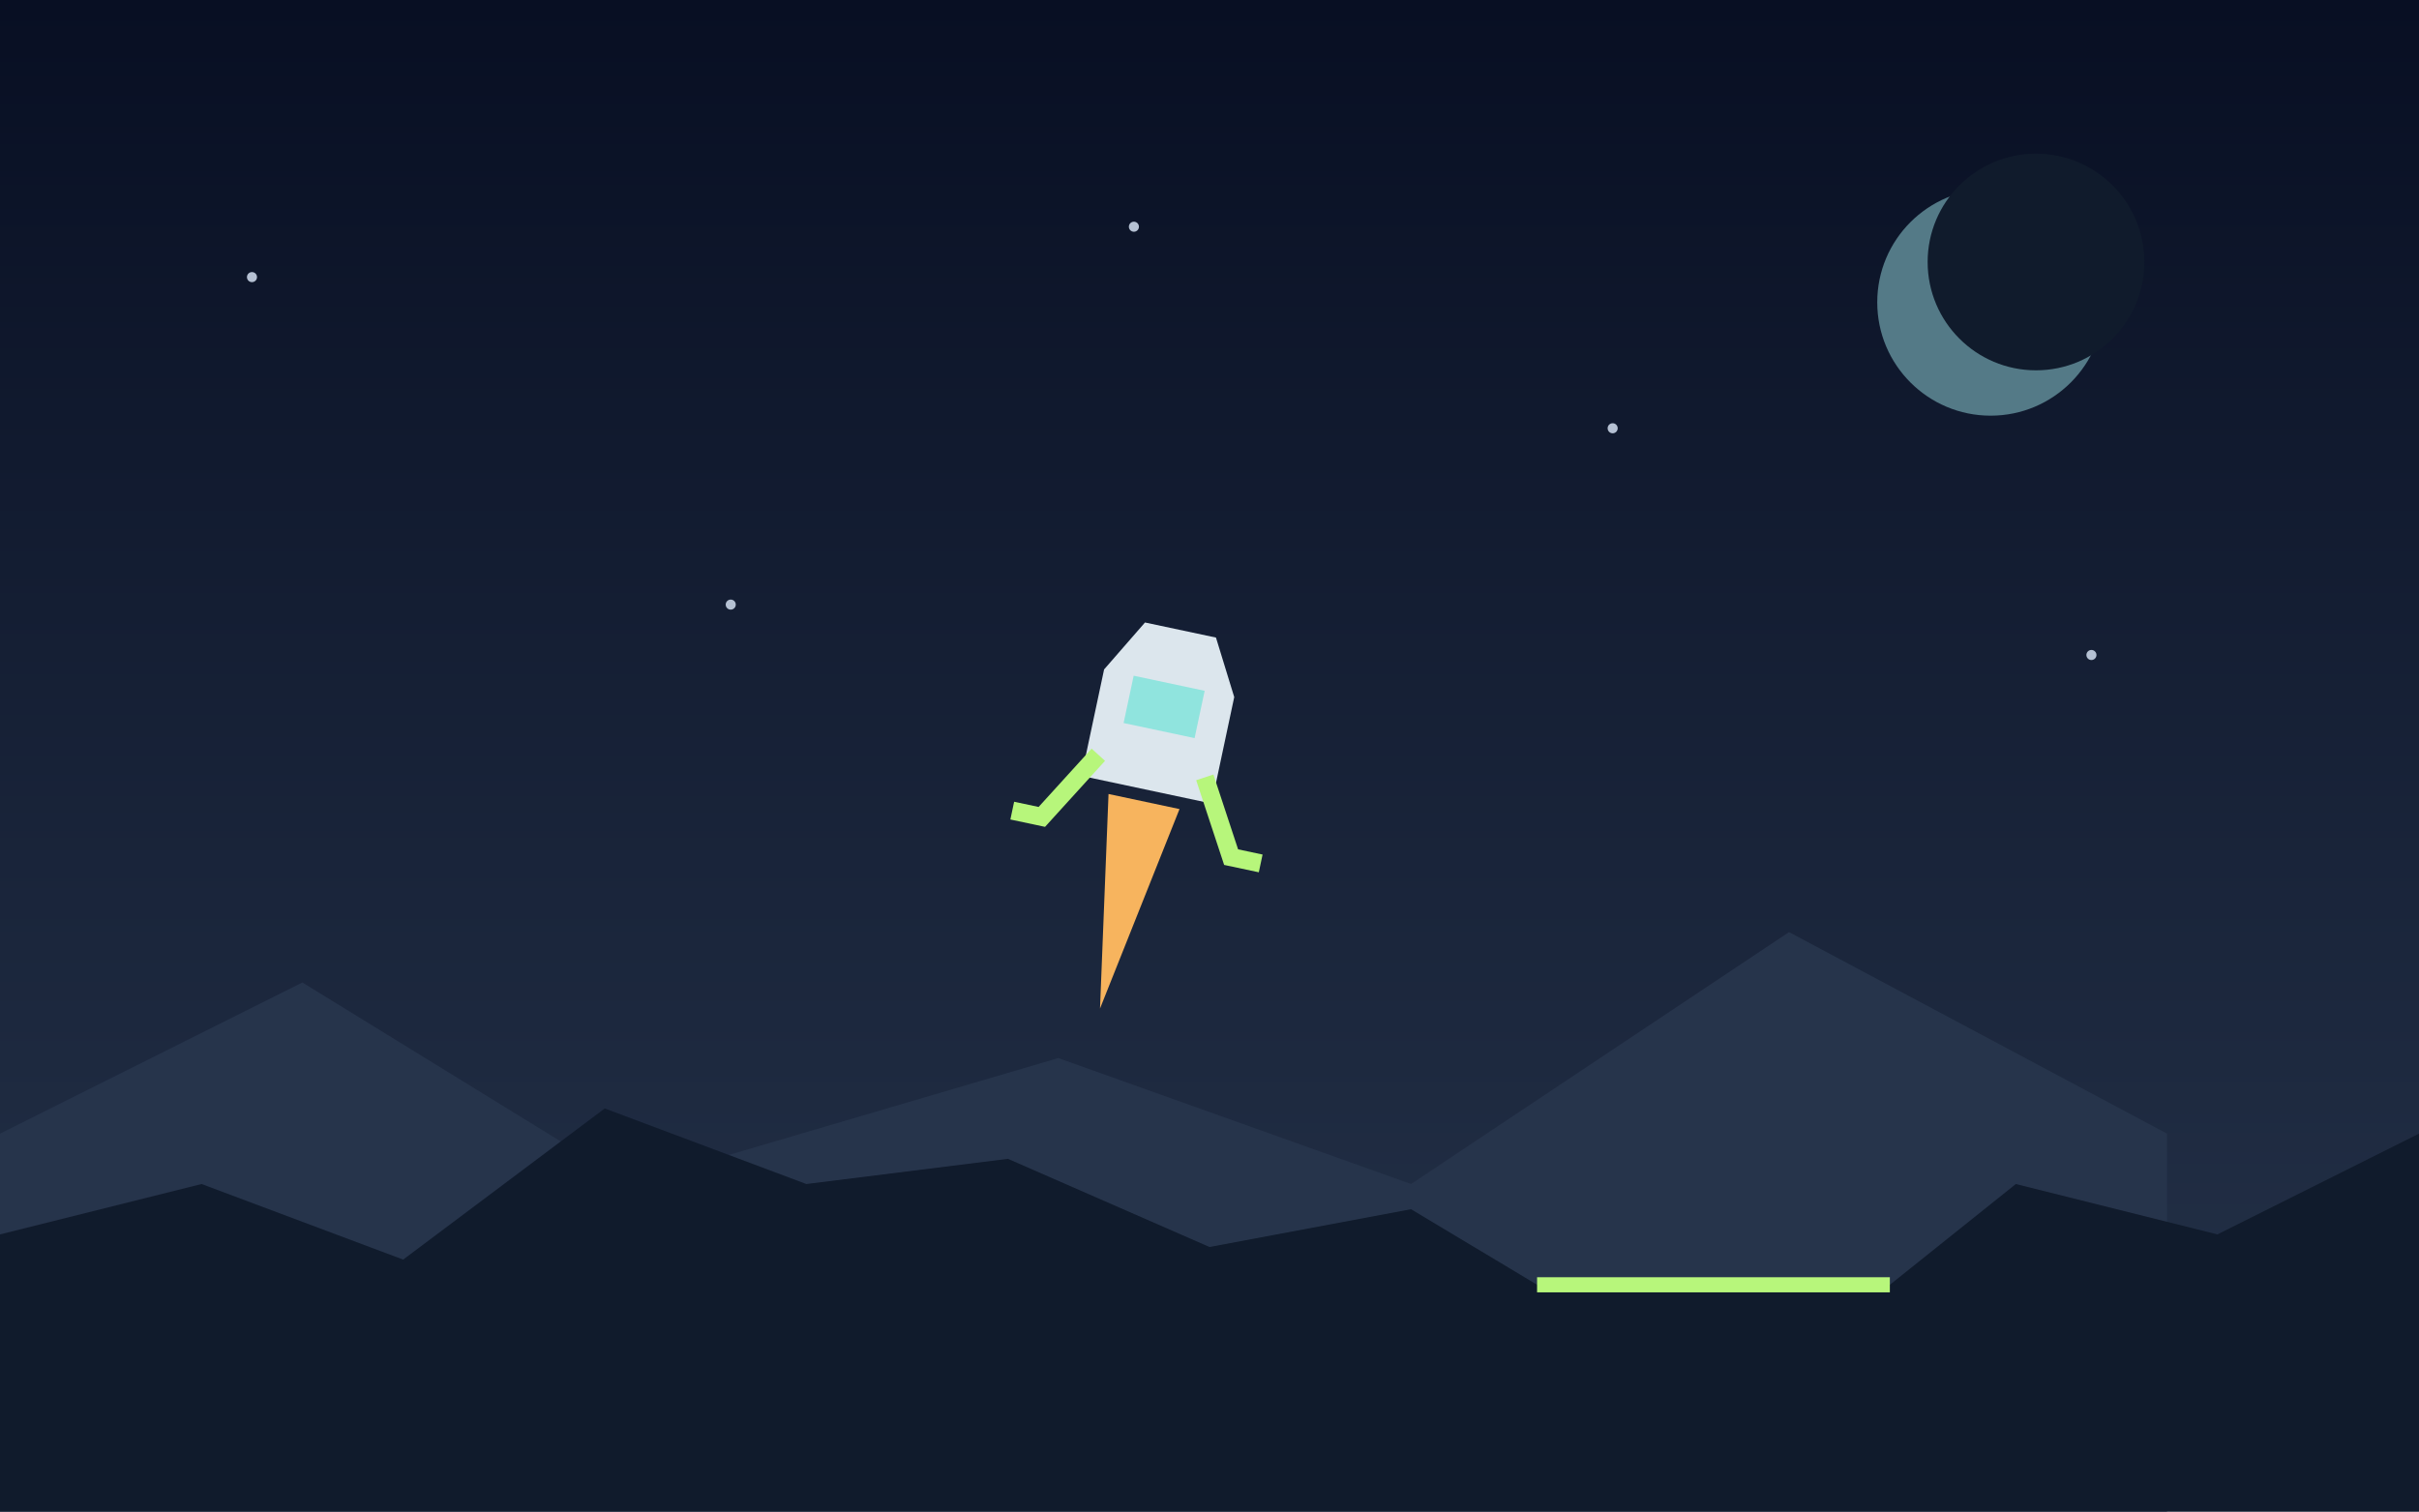
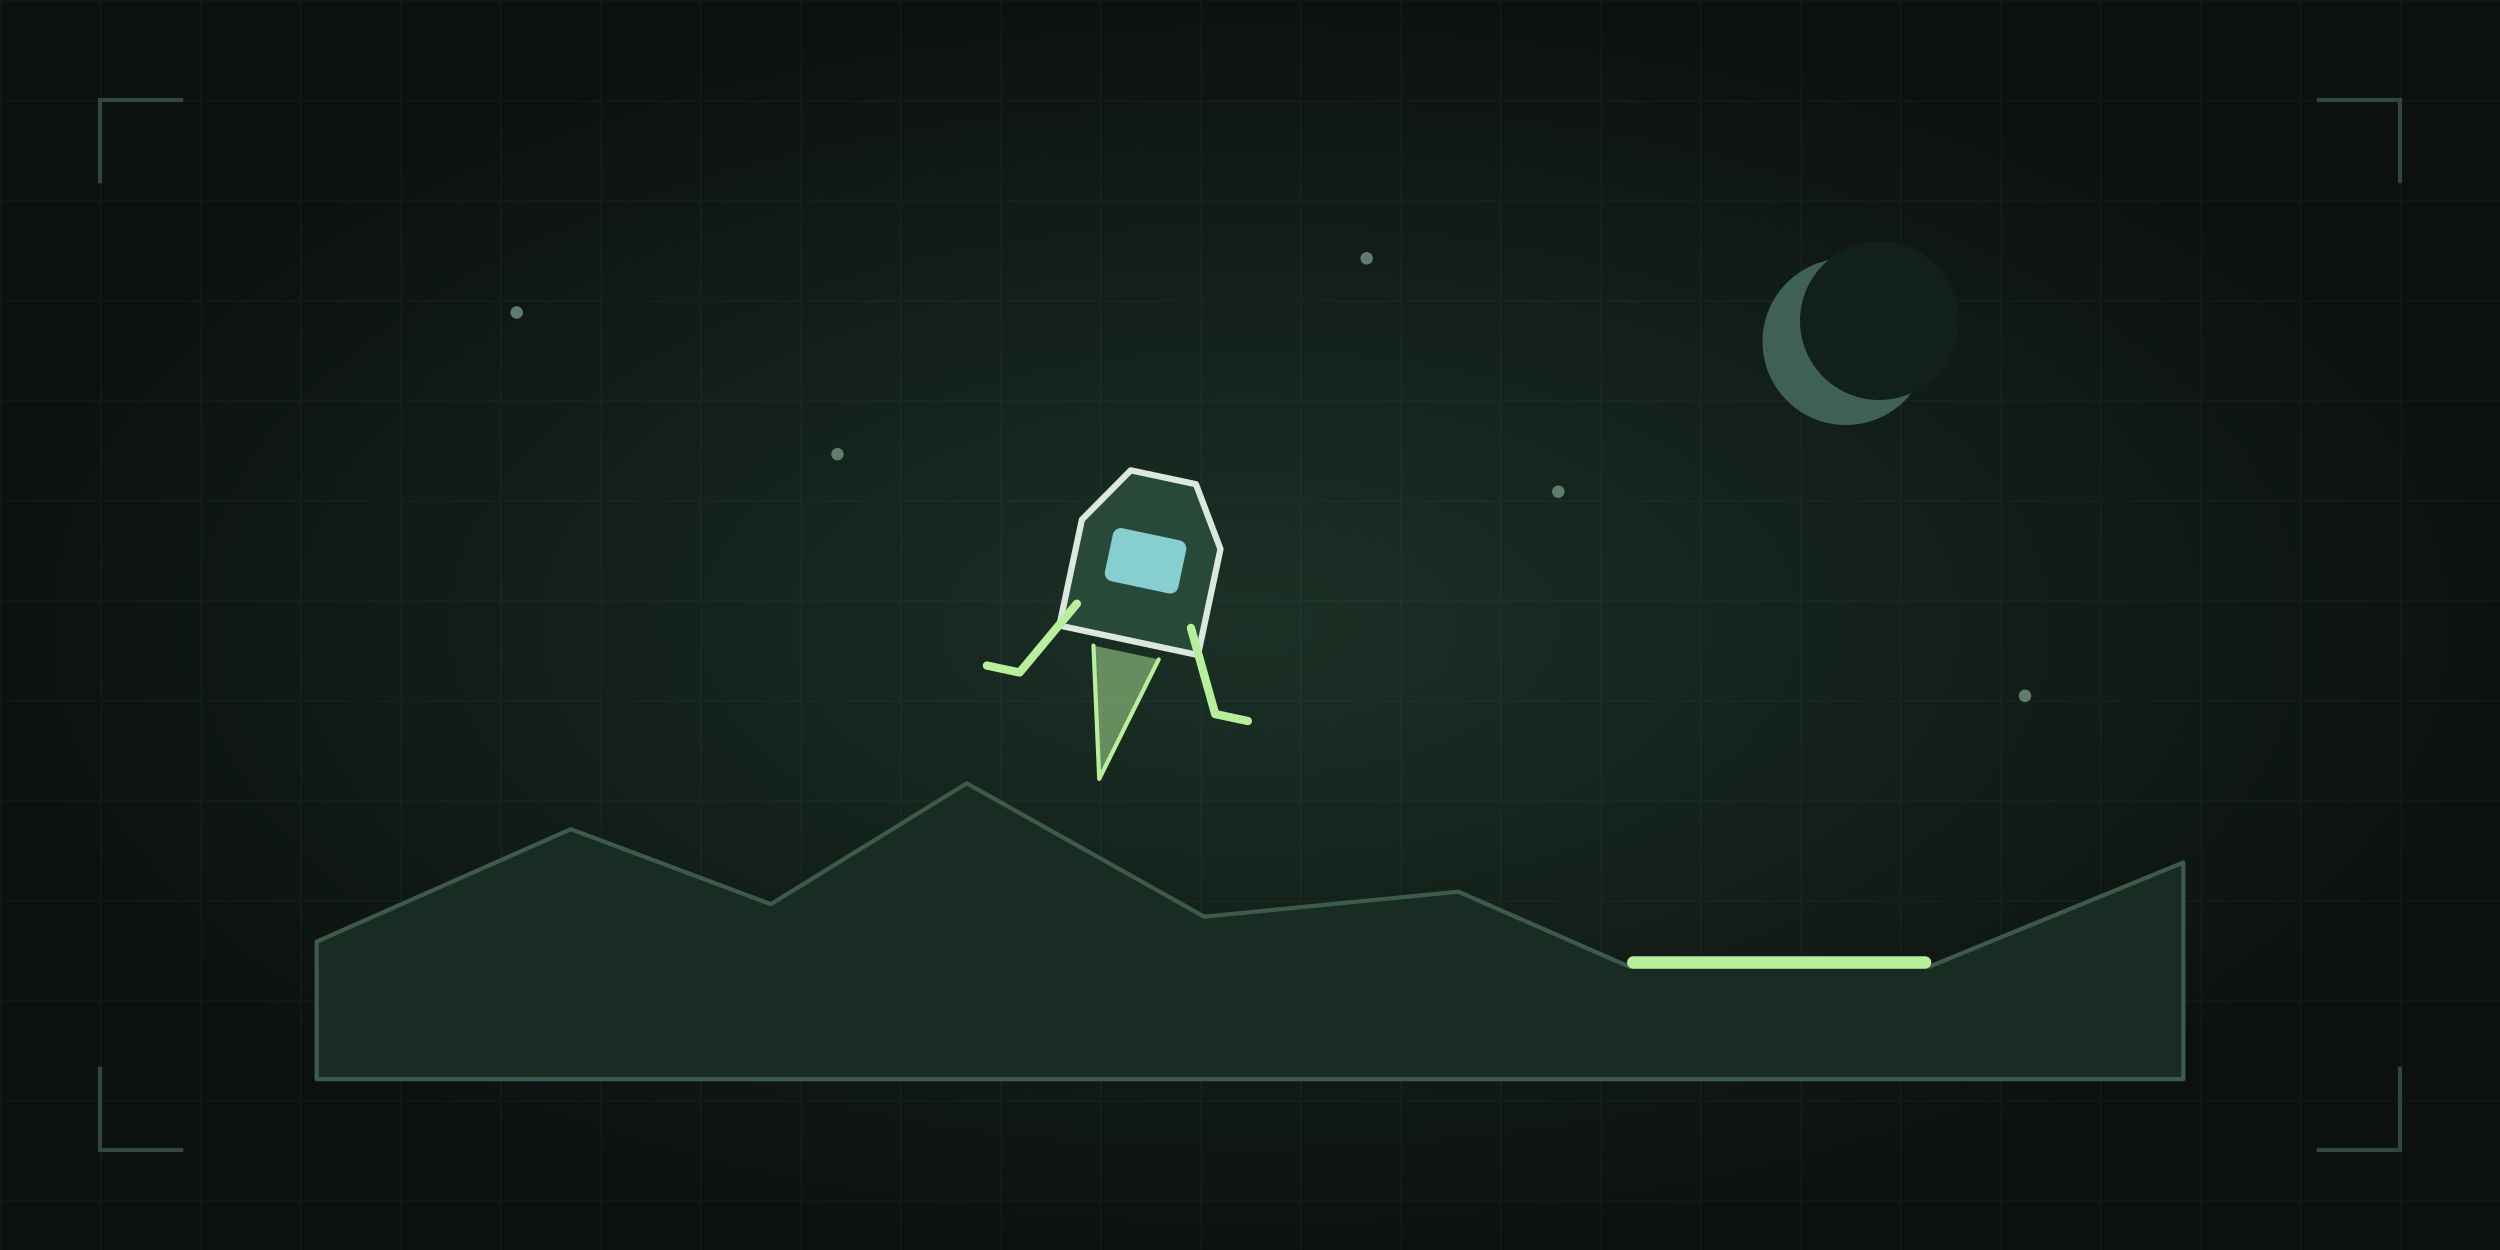
- <svg xmlns="http://www.w3.org/2000/svg" viewBox="0 0 960 600">
+ <svg xmlns="http://www.w3.org/2000/svg" width="600" height="300" viewBox="0 0 600 300" fill="none">
  <defs>
-     <linearGradient id="sky" x2="0" y2="1">
-       <stop stop-color="#080f23" />
-       <stop offset="1" stop-color="#26344b" />
+     <radialGradient id="ambient">
+       <stop stop-color="#1b3026" />
+       <stop offset="1" stop-color="#0c1110" />
+     </radialGradient>
+     <linearGradient id="glass" x2="1" y2="1">
+       <stop stop-color="#223c31" />
+       <stop offset="1" stop-color="#111d1a" />
    </linearGradient>
+     <pattern id="grid" width="24" height="24" patternUnits="userSpaceOnUse">
+       <path d="M24 0H0V24" stroke="#a0bcae" stroke-opacity=".035" />
+     </pattern>
  </defs>
-   <path fill="url(#sky)" d="M0 0h960v600H0z" />
-   <g fill="#b5c1d3">
-     <circle cx="100" cy="110" r="2" />
-     <circle cx="450" cy="90" r="2" />
-     <circle cx="290" cy="240" r="2" />
-     <circle cx="640" cy="170" r="2" />
-     <circle cx="830" cy="260" r="2" />
-   </g>
-   <circle cx="790" cy="120" r="45" fill="#547a87" />
-   <circle cx="808" cy="104" r="43" fill="#101b2c" />
-   <path fill="#26344b" d="m0 450 120-60 130 80 170-50 140 50 150-100 150 80v150H0z" />
-   <path fill="#101b2c" d="M0 490 80 470 160 500 240 440 320 470 400 460 480 495 560 480 610 510 750 510 800 470 880 490 960 450V600H0z" />
-   <path stroke="#b7f67b" stroke-width="6" d="M610 510h140" />
-   <g transform="translate(460 290) rotate(12) scale(2.4)">
-     <path fill="#f7b45e" d="m-6 12 6 35 6-35" />
-     <path fill="#dce6ed" d="M-11 10V-8l5-9H6l5 9v18z" />
-     <path fill="#90e4de" d="M-6-8H6v8H-6z" />
-     <path fill="none" stroke="#b7f67b" stroke-width="3" d="m-9 6-7 12h-5M9 6l7 12h5" />
+   <rect width="600" height="300" fill="#0c1110" />
+   <rect width="600" height="300" fill="url(#ambient)" />
+   <rect width="600" height="300" fill="url(#grid)" />
+   <path d="M24 44V24H44M556 24H576V44M24 256V276H44M556 276H576V256" stroke="#31463c" />
+   <g stroke-linecap="round" stroke-linejoin="round">
+     <circle cx="443" cy="82" r="20" fill="#3f6154" stroke="none" />
+     <circle cx="451" cy="77" r="19" fill="#112019" stroke="none" />
+     <circle cx="124" cy="75" r="1.5" fill="#607c6d" stroke="none" />
+     <circle cx="201" cy="109" r="1.5" fill="#607c6d" stroke="none" />
+     <circle cx="328" cy="62" r="1.5" fill="#607c6d" stroke="none" />
+     <circle cx="374" cy="118" r="1.5" fill="#607c6d" stroke="none" />
+     <circle cx="486" cy="167" r="1.5" fill="#607c6d" stroke="none" />
+     <path d="M76 226 137 199 185 217 232 188 289 220 350 214 391 232 463 232 524 207V259H76Z" stroke="#3d5b4d" stroke-width="1" fill="#192c23" />
+     <path d="M392 231h70" stroke="#b7ef9b" stroke-width="3" />
+     <g transform="translate(274 139) rotate(12)">
+       <path d="m-8 18 8 31 8-31" stroke="#b7ef9b" stroke-width="1" fill="#b7ef9b" fill-opacity=".5" />
+       <path d="M-17 15V-11l9-14H8l9 14v26Z" stroke="#dce7df" stroke-width="1.5" fill="#28483a" />
+       <rect x="-9" y="-11" width="18" height="13" rx="2" fill="#87ced1" stroke="none" />
+       <path d="m-14 9-10 19h-8M14 9l10 19h8" stroke="#b7ef9b" stroke-width="2" />
+     </g>
  </g>
</svg>
